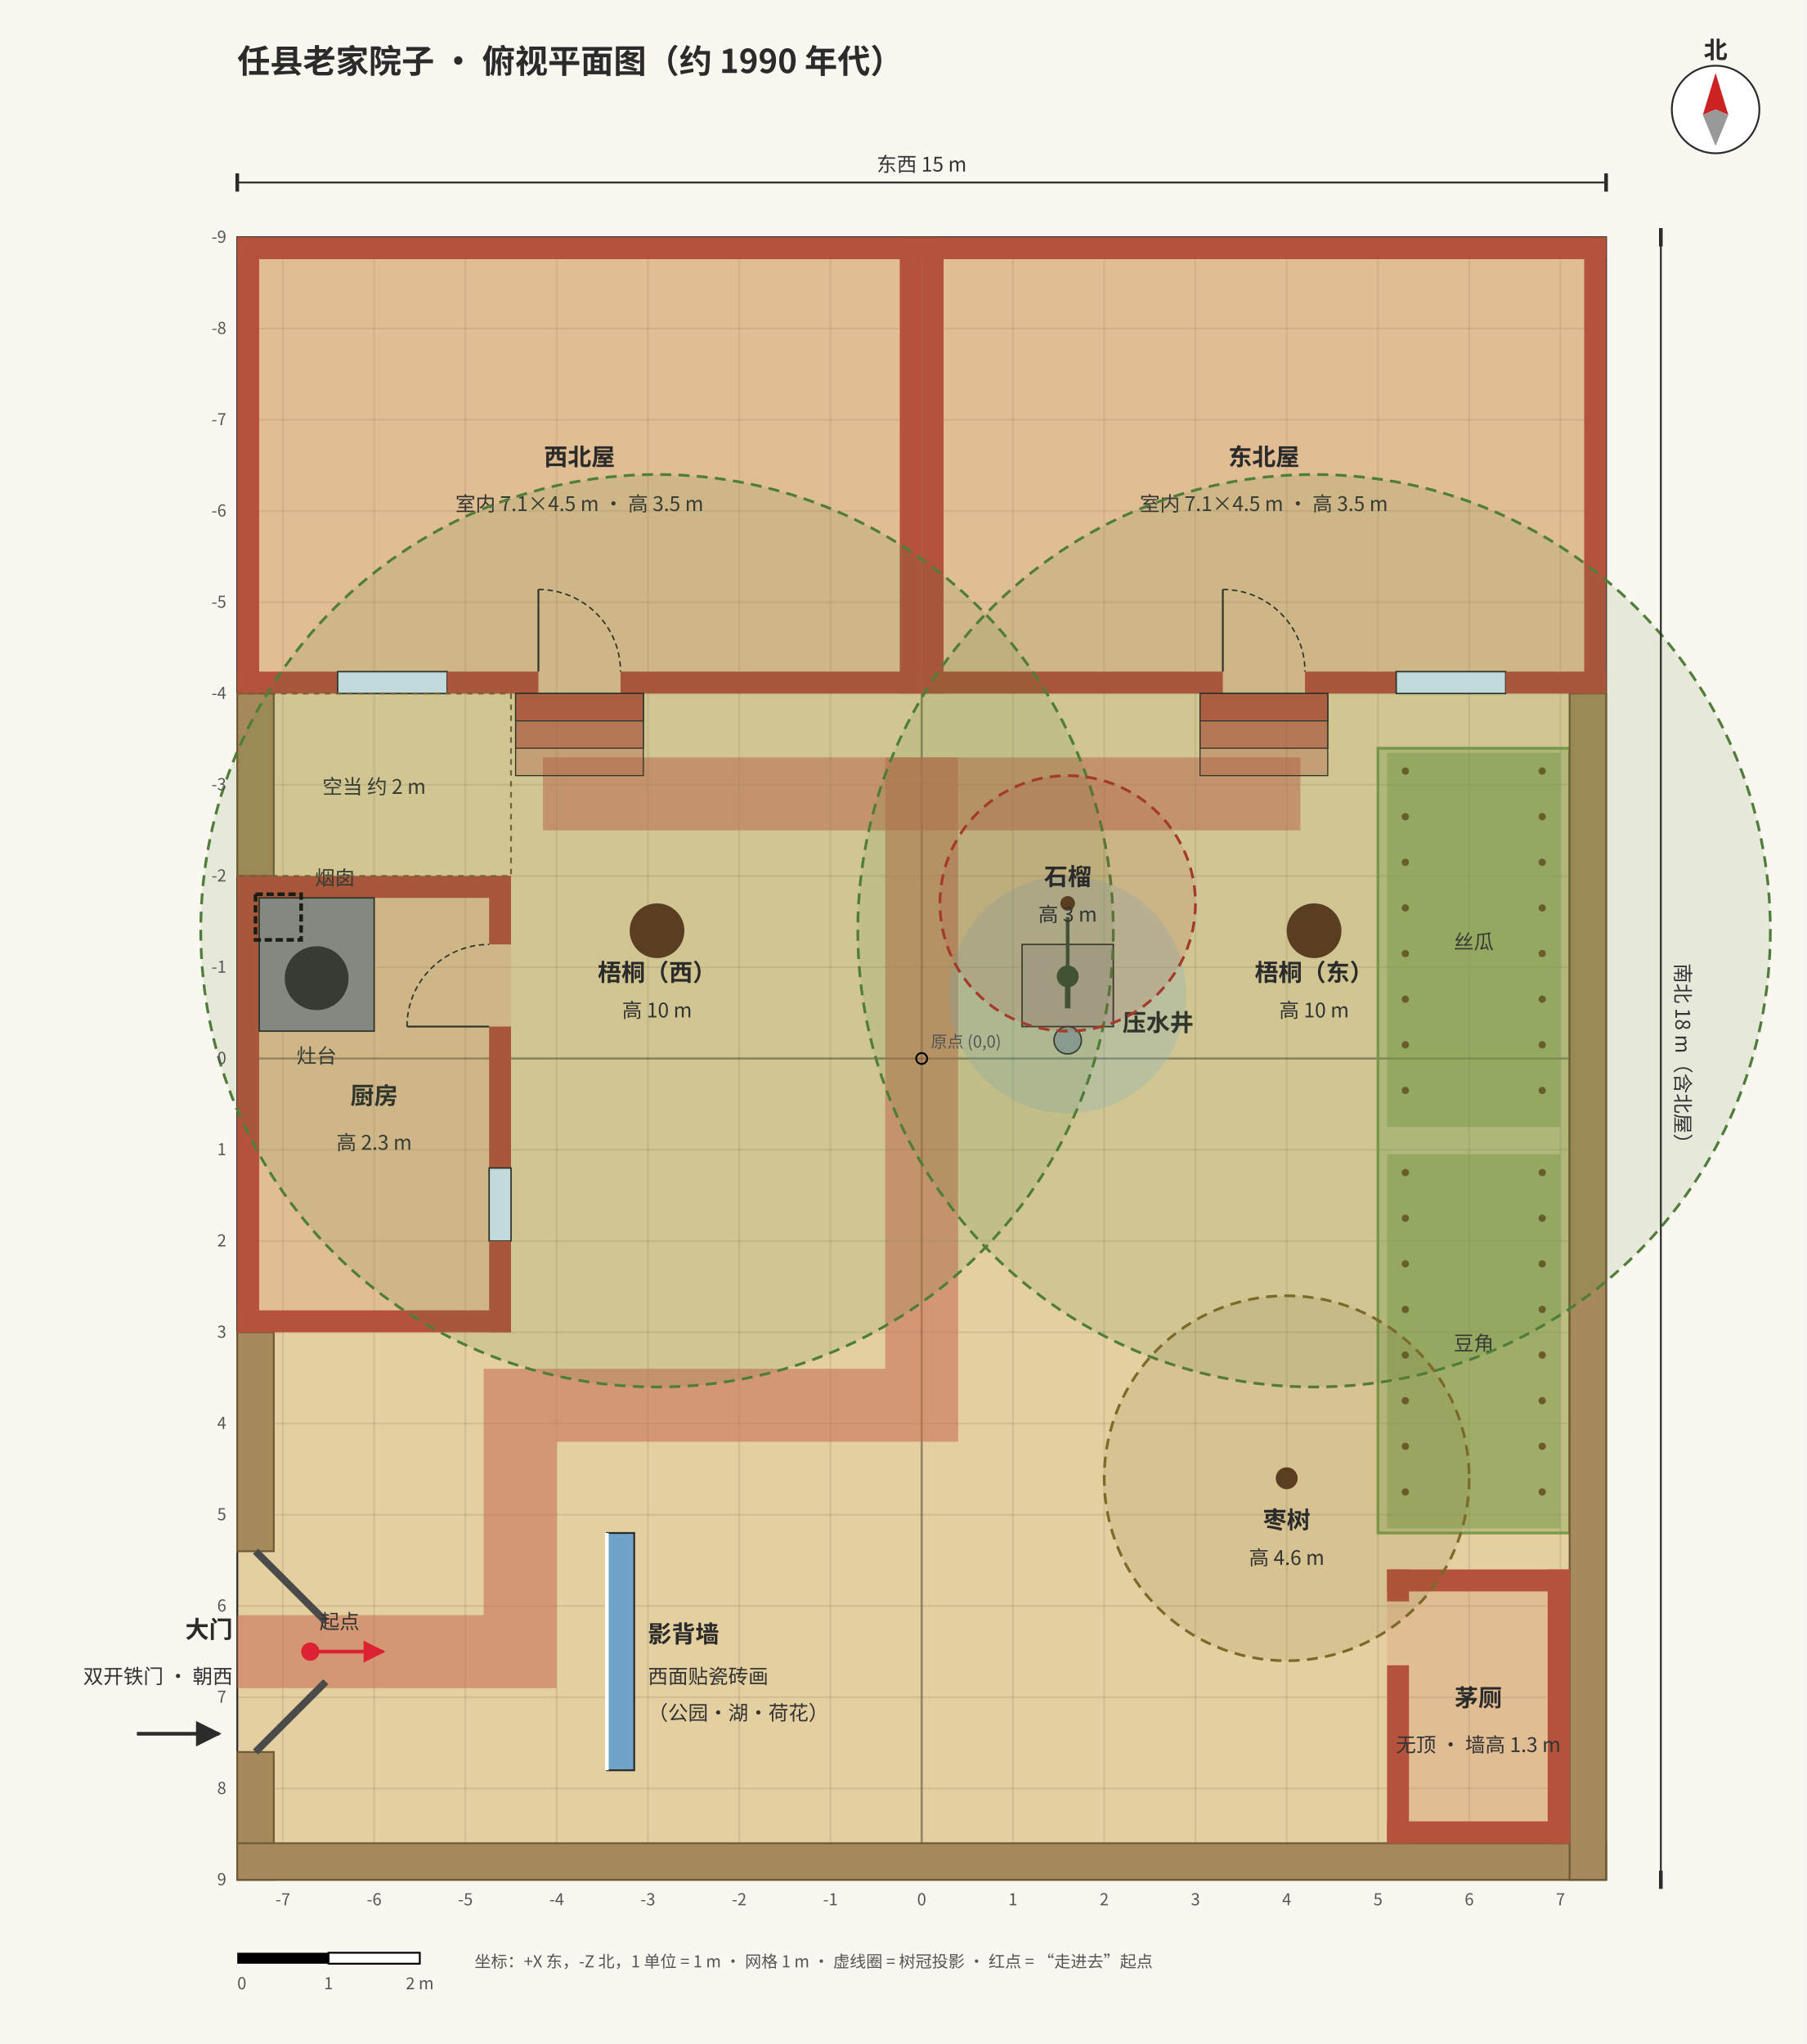
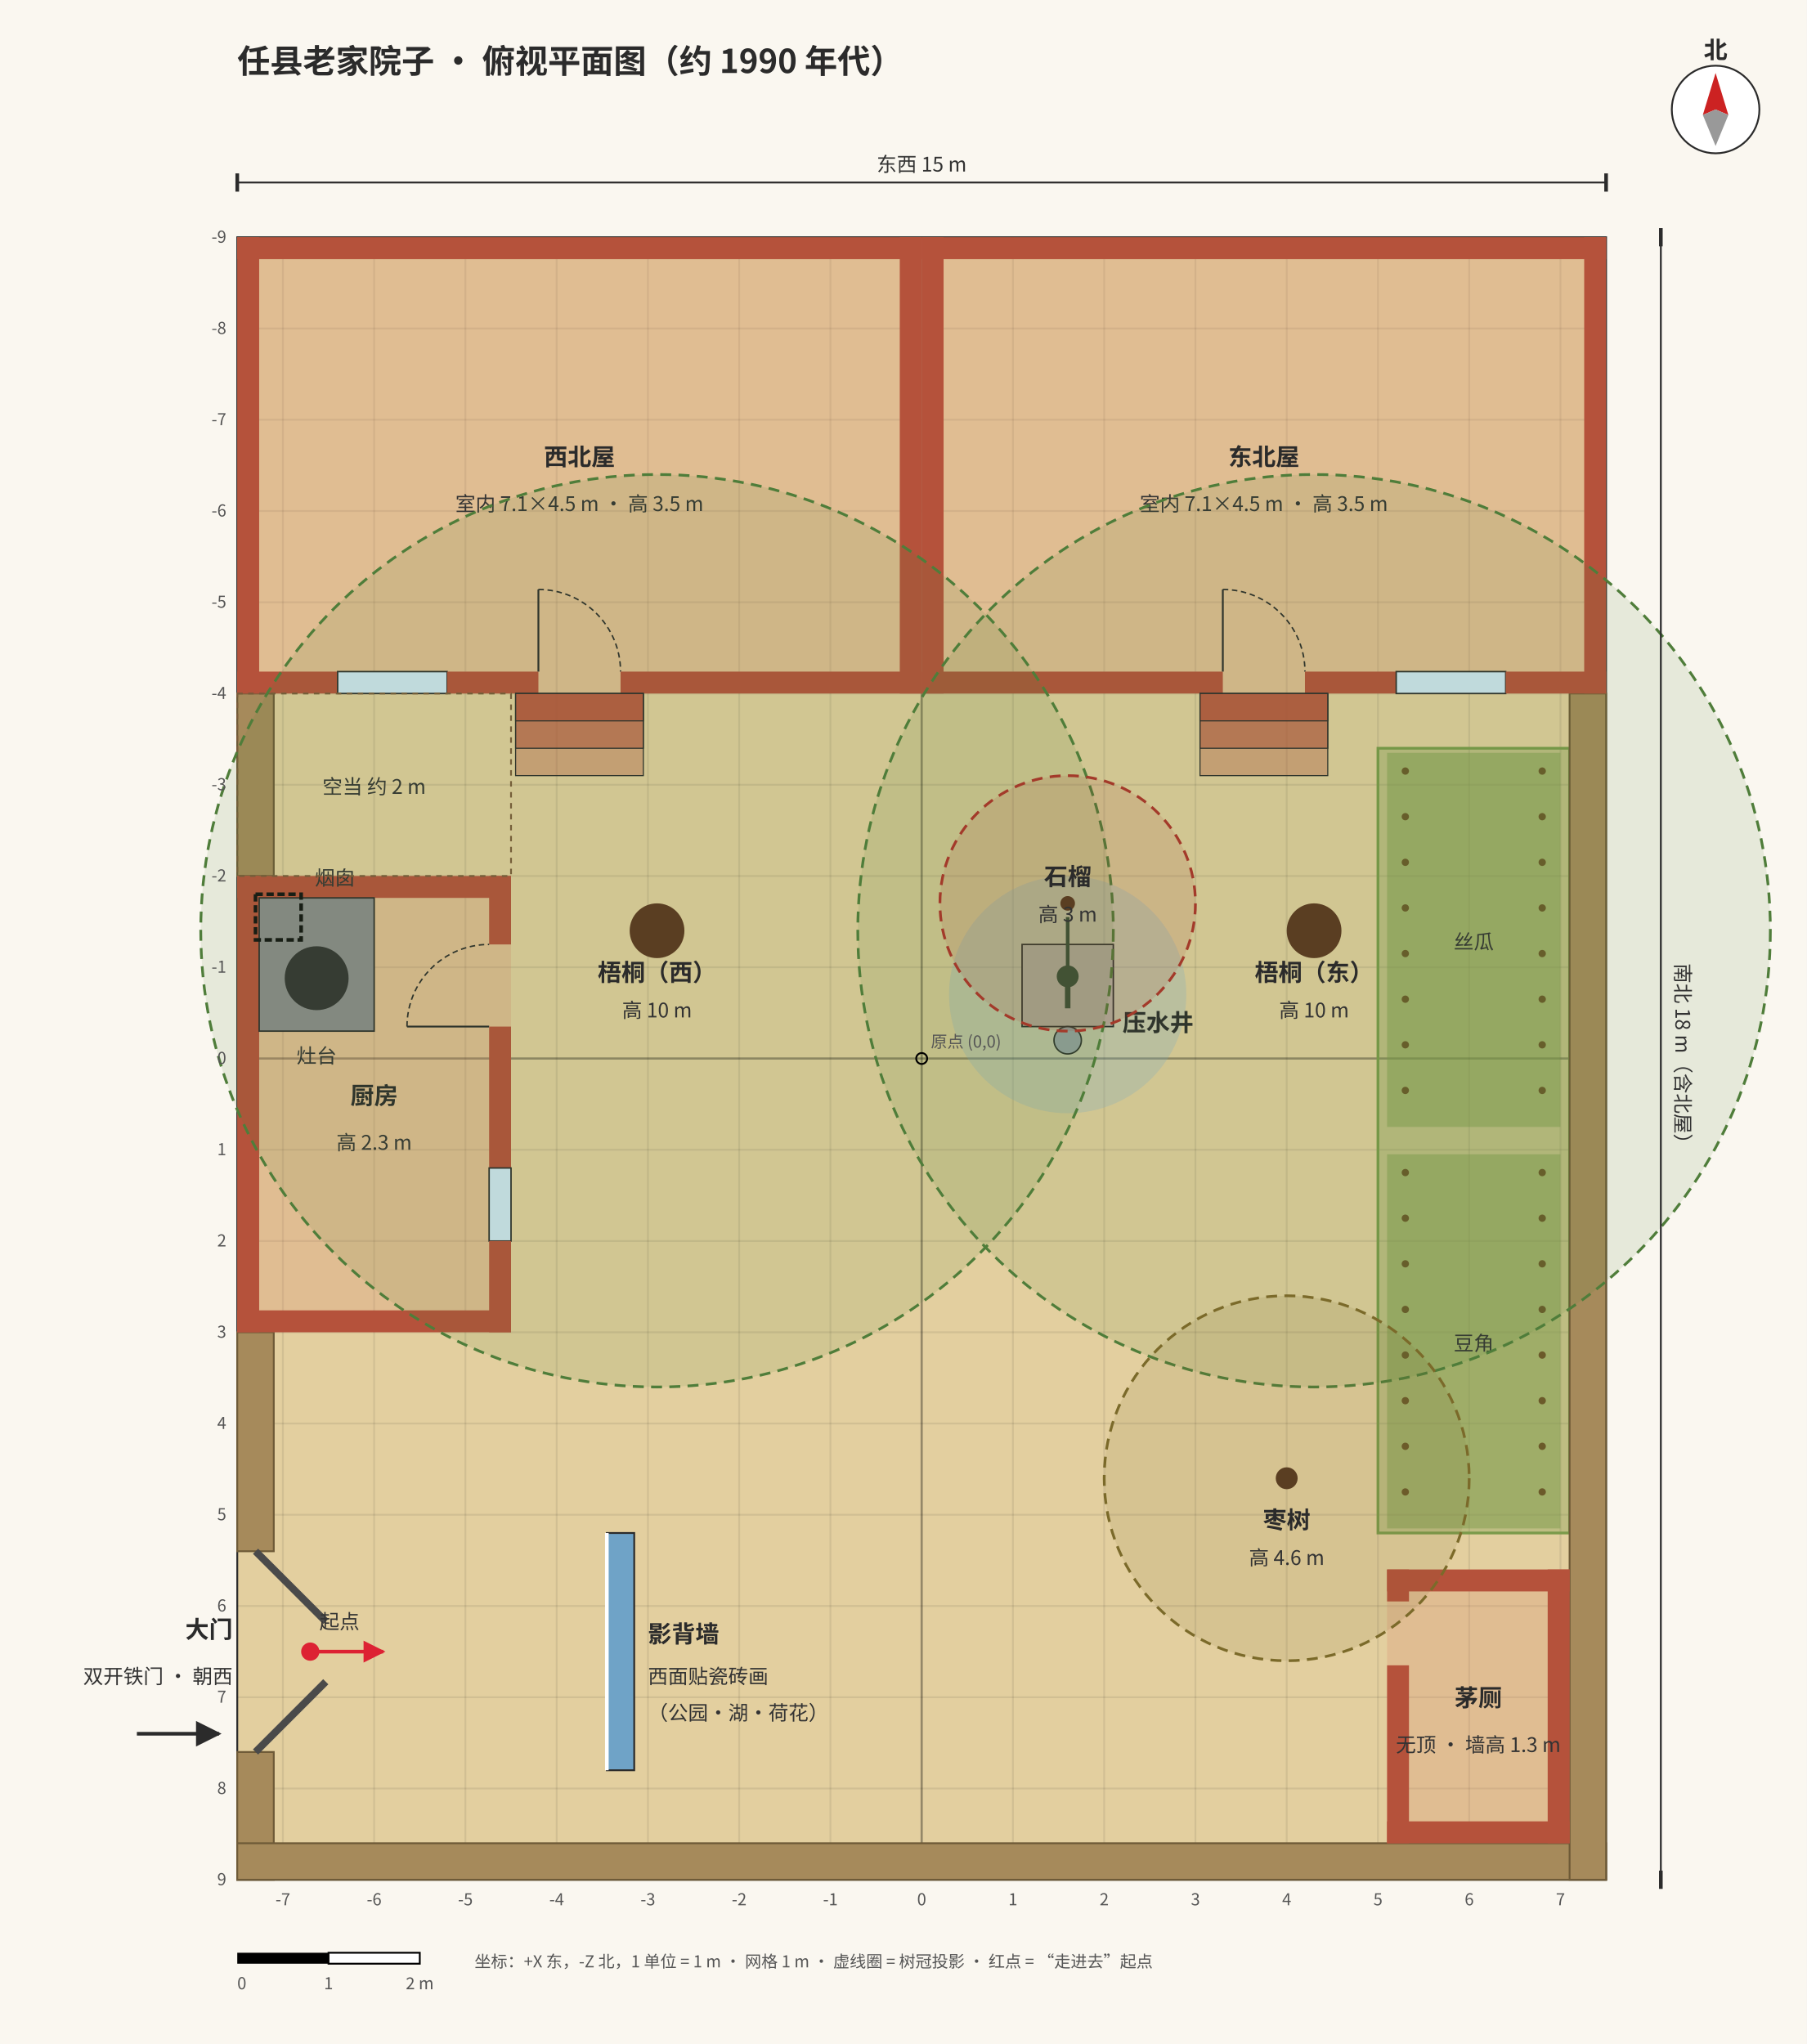
<svg xmlns="http://www.w3.org/2000/svg" width="990" height="1120" viewBox="0 0 990 1120" font-family="'Noto Sans CJK SC','PingFang SC','Microsoft YaHei',sans-serif">
  <defs>
    <marker id="arr" viewBox="0 0 10 10" refX="9" refY="5" markerWidth="7" markerHeight="7" orient="auto">
      <path d="M0,0 L10,5 L0,10 z" fill="#2b2b2b" />
    </marker>
    <marker id="arrR" viewBox="0 0 10 10" refX="9" refY="5" markerWidth="6" markerHeight="6" orient="auto">
      <path d="M0,0 L10,5 L0,10 z" fill="#d23" />
    </marker>
    <marker id="tick" viewBox="0 0 2 10" refX="1" refY="5" markerWidth="2" markerHeight="10">
      <rect width="2" height="10" fill="#2b2b2b" />
    </marker>
    <style>.b{font-size:13px;font-weight:600;fill:#2b2b2b}.s{font-size:11px;fill:#333}.xs{font-size:9px;fill:#555}</style>
  </defs>
  <rect width="100%" height="100%" fill="#faf7f0" />
  <text x="130" y="40" font-size="18" font-weight="700" fill="#2b2b2b">任县老家院子 · 俯视平面图（约 1990 年代）</text>
  <rect x="130" y="130" width="750" height="900" fill="#e3cf9f" stroke="#2b2b2b" stroke-width="1" />
  <line x1="155" y1="130" x2="155" y2="1030" stroke="#000" stroke-opacity="0.08" stroke-width="1" />
  <line x1="205" y1="130" x2="205" y2="1030" stroke="#000" stroke-opacity="0.08" stroke-width="1" />
  <line x1="255" y1="130" x2="255" y2="1030" stroke="#000" stroke-opacity="0.08" stroke-width="1" />
  <line x1="305" y1="130" x2="305" y2="1030" stroke="#000" stroke-opacity="0.08" stroke-width="1" />
  <line x1="355" y1="130" x2="355" y2="1030" stroke="#000" stroke-opacity="0.08" stroke-width="1" />
  <line x1="405" y1="130" x2="405" y2="1030" stroke="#000" stroke-opacity="0.08" stroke-width="1" />
  <line x1="455" y1="130" x2="455" y2="1030" stroke="#000" stroke-opacity="0.08" stroke-width="1" />
  <line x1="505" y1="130" x2="505" y2="1030" stroke="#000" stroke-opacity="0.35" stroke-width="1.2" />
  <line x1="555" y1="130" x2="555" y2="1030" stroke="#000" stroke-opacity="0.08" stroke-width="1" />
  <line x1="605" y1="130" x2="605" y2="1030" stroke="#000" stroke-opacity="0.08" stroke-width="1" />
  <line x1="655" y1="130" x2="655" y2="1030" stroke="#000" stroke-opacity="0.08" stroke-width="1" />
  <line x1="705" y1="130" x2="705" y2="1030" stroke="#000" stroke-opacity="0.08" stroke-width="1" />
  <line x1="755" y1="130" x2="755" y2="1030" stroke="#000" stroke-opacity="0.08" stroke-width="1" />
  <line x1="805" y1="130" x2="805" y2="1030" stroke="#000" stroke-opacity="0.08" stroke-width="1" />
  <line x1="855" y1="130" x2="855" y2="1030" stroke="#000" stroke-opacity="0.08" stroke-width="1" />
  <line x1="130" y1="130" x2="880" y2="130" stroke="#000" stroke-opacity="0.08" stroke-width="1" />
  <line x1="130" y1="180" x2="880" y2="180" stroke="#000" stroke-opacity="0.08" stroke-width="1" />
  <line x1="130" y1="230" x2="880" y2="230" stroke="#000" stroke-opacity="0.08" stroke-width="1" />
  <line x1="130" y1="280" x2="880" y2="280" stroke="#000" stroke-opacity="0.08" stroke-width="1" />
  <line x1="130" y1="330" x2="880" y2="330" stroke="#000" stroke-opacity="0.08" stroke-width="1" />
  <line x1="130" y1="380" x2="880" y2="380" stroke="#000" stroke-opacity="0.08" stroke-width="1" />
  <line x1="130" y1="430" x2="880" y2="430" stroke="#000" stroke-opacity="0.08" stroke-width="1" />
  <line x1="130" y1="480" x2="880" y2="480" stroke="#000" stroke-opacity="0.08" stroke-width="1" />
  <line x1="130" y1="530" x2="880" y2="530" stroke="#000" stroke-opacity="0.08" stroke-width="1" />
  <line x1="130" y1="580" x2="880" y2="580" stroke="#000" stroke-opacity="0.35" stroke-width="1.2" />
  <line x1="130" y1="630" x2="880" y2="630" stroke="#000" stroke-opacity="0.08" stroke-width="1" />
  <line x1="130" y1="680" x2="880" y2="680" stroke="#000" stroke-opacity="0.08" stroke-width="1" />
  <line x1="130" y1="730" x2="880" y2="730" stroke="#000" stroke-opacity="0.08" stroke-width="1" />
  <line x1="130" y1="780" x2="880" y2="780" stroke="#000" stroke-opacity="0.08" stroke-width="1" />
  <line x1="130" y1="830" x2="880" y2="830" stroke="#000" stroke-opacity="0.08" stroke-width="1" />
  <line x1="130" y1="880" x2="880" y2="880" stroke="#000" stroke-opacity="0.08" stroke-width="1" />
  <line x1="130" y1="930" x2="880" y2="930" stroke="#000" stroke-opacity="0.08" stroke-width="1" />
  <line x1="130" y1="980" x2="880" y2="980" stroke="#000" stroke-opacity="0.08" stroke-width="1" />
  <line x1="130" y1="1030" x2="880" y2="1030" stroke="#000" stroke-opacity="0.08" stroke-width="1" />
-   <path d="M150,905 L285,905 L285,770 L505,770 L505,435" fill="none" stroke="#c76a4f" stroke-opacity="0.55" stroke-width="40" stroke-linejoin="miter" stroke-linecap="square" />
-   <path d="M317.5,435 L692.5,435" fill="none" stroke="#c76a4f" stroke-opacity="0.55" stroke-width="40" stroke-linejoin="miter" stroke-linecap="square" />
  <rect x="755" y="410" width="105" height="430" fill="#7a9a4a" fill-opacity="0.35" stroke="#7a9a4a" stroke-width="1.5" />
  <rect x="760" y="412.5" width="95" height="205" fill="#7a9a4a" fill-opacity="0.45" stroke="none" />
  <circle cx="770" cy="422.5" r="2" fill="#6b5a2a" />
  <circle cx="845" cy="422.5" r="2" fill="#6b5a2a" />
  <circle cx="770" cy="447.5" r="2" fill="#6b5a2a" />
  <circle cx="845" cy="447.5" r="2" fill="#6b5a2a" />
  <circle cx="770" cy="472.5" r="2" fill="#6b5a2a" />
  <circle cx="845" cy="472.5" r="2" fill="#6b5a2a" />
  <circle cx="770" cy="497.5" r="2" fill="#6b5a2a" />
  <circle cx="845" cy="497.5" r="2" fill="#6b5a2a" />
  <circle cx="770" cy="522.5" r="2" fill="#6b5a2a" />
  <circle cx="845" cy="522.5" r="2" fill="#6b5a2a" />
  <circle cx="770" cy="547.5" r="2" fill="#6b5a2a" />
  <circle cx="845" cy="547.5" r="2" fill="#6b5a2a" />
  <circle cx="770" cy="572.5" r="2" fill="#6b5a2a" />
  <circle cx="845" cy="572.5" r="2" fill="#6b5a2a" />
  <circle cx="770" cy="597.5" r="2" fill="#6b5a2a" />
  <circle cx="845" cy="597.5" r="2" fill="#6b5a2a" />
  <text x="807.5" y="520" class="s" text-anchor="middle">丝瓜</text>
  <rect x="760" y="632.5" width="95" height="205" fill="#7a9a4a" fill-opacity="0.45" stroke="none" />
  <circle cx="770" cy="642.5" r="2" fill="#6b5a2a" />
  <circle cx="845" cy="642.5" r="2" fill="#6b5a2a" />
  <circle cx="770" cy="667.5" r="2" fill="#6b5a2a" />
  <circle cx="845" cy="667.5" r="2" fill="#6b5a2a" />
  <circle cx="770" cy="692.5" r="2" fill="#6b5a2a" />
  <circle cx="845" cy="692.5" r="2" fill="#6b5a2a" />
  <circle cx="770" cy="717.5" r="2" fill="#6b5a2a" />
  <circle cx="845" cy="717.5" r="2" fill="#6b5a2a" />
  <circle cx="770" cy="742.5" r="2" fill="#6b5a2a" />
  <circle cx="845" cy="742.5" r="2" fill="#6b5a2a" />
  <circle cx="770" cy="767.5" r="2" fill="#6b5a2a" />
  <circle cx="845" cy="767.5" r="2" fill="#6b5a2a" />
  <circle cx="770" cy="792.5" r="2" fill="#6b5a2a" />
  <circle cx="845" cy="792.5" r="2" fill="#6b5a2a" />
  <circle cx="770" cy="817.5" r="2" fill="#6b5a2a" />
  <circle cx="845" cy="817.5" r="2" fill="#6b5a2a" />
  <text x="807.5" y="740" class="s" text-anchor="middle">豆角</text>
  <rect x="130" y="380" width="20" height="100" fill="#a68a5b" stroke="#6e5a37" stroke-width="1" />
  <rect x="130" y="730" width="20" height="120" fill="#a68a5b" stroke="#6e5a37" stroke-width="1" />
  <rect x="130" y="960" width="20" height="70" fill="#a68a5b" stroke="#6e5a37" stroke-width="1" />
  <rect x="130" y="1010" width="750" height="20" fill="#a68a5b" stroke="#6e5a37" stroke-width="1" />
  <rect x="860" y="380" width="20" height="650" fill="#a68a5b" stroke="#6e5a37" stroke-width="1" />
  <rect x="130" y="130" width="375" height="250" fill="#d98a6c" fill-opacity="0.25" stroke="none" />
  <rect x="130" y="130" width="375" height="12" fill="#b5523b" stroke="none" />
  <rect x="130" y="368" width="55" height="12" fill="#b5523b" stroke="none" />
  <rect x="185" y="368" width="60" height="12" fill="#cfe6f2" stroke="#2b2b2b" stroke-width="0.8" />
  <rect x="245" y="368" width="50" height="12" fill="#b5523b" stroke="none" />
  <line x1="295" y1="368" x2="295" y2="323" stroke="#2b2b2b" stroke-width="1" />
  <path d="M295,323 A45,45 0 0 1 340,368" fill="none" stroke="#2b2b2b" stroke-width="0.8" stroke-dasharray="3 2" />
  <rect x="340" y="368" width="165" height="12" fill="#b5523b" stroke="none" />
  <rect x="130" y="130" width="12" height="250" fill="#b5523b" stroke="none" />
  <rect x="493" y="130" width="12" height="250" fill="#b5523b" stroke="none" />
  <text x="317.5" y="255" class="b" text-anchor="middle">西北屋</text>
  <text x="317.5" y="280" class="s" text-anchor="middle">室内 7.1×4.5 m · 高 3.5 m</text>
  <rect x="282.5" y="380" width="70" height="45" fill="#b5523b" fill-opacity="0.35" stroke="#2b2b2b" stroke-width="0.6" />
  <rect x="282.5" y="380" width="70" height="30" fill="#b5523b" fill-opacity="0.55" stroke="#2b2b2b" stroke-width="0.6" />
  <rect x="282.5" y="380" width="70" height="15" fill="#b5523b" fill-opacity="0.75" stroke="#2b2b2b" stroke-width="0.6" />
  <rect x="505" y="130" width="375" height="250" fill="#d98a6c" fill-opacity="0.25" stroke="none" />
  <rect x="505" y="130" width="375" height="12" fill="#b5523b" stroke="none" />
  <rect x="505" y="368" width="165" height="12" fill="#b5523b" stroke="none" />
  <line x1="670" y1="368" x2="670" y2="323" stroke="#2b2b2b" stroke-width="1" />
  <path d="M670,323 A45,45 0 0 1 715,368" fill="none" stroke="#2b2b2b" stroke-width="0.8" stroke-dasharray="3 2" />
  <rect x="715" y="368" width="50" height="12" fill="#b5523b" stroke="none" />
  <rect x="765" y="368" width="60" height="12" fill="#cfe6f2" stroke="#2b2b2b" stroke-width="0.8" />
  <rect x="825" y="368" width="55" height="12" fill="#b5523b" stroke="none" />
  <rect x="505" y="130" width="12" height="250" fill="#b5523b" stroke="none" />
  <rect x="868" y="130" width="12" height="250" fill="#b5523b" stroke="none" />
  <text x="692.5" y="255" class="b" text-anchor="middle">东北屋</text>
  <text x="692.5" y="280" class="s" text-anchor="middle">室内 7.1×4.5 m · 高 3.5 m</text>
  <rect x="657.5" y="380" width="70" height="45" fill="#b5523b" fill-opacity="0.35" stroke="#2b2b2b" stroke-width="0.6" />
  <rect x="657.5" y="380" width="70" height="30" fill="#b5523b" fill-opacity="0.55" stroke="#2b2b2b" stroke-width="0.6" />
  <rect x="657.5" y="380" width="70" height="15" fill="#b5523b" fill-opacity="0.75" stroke="#2b2b2b" stroke-width="0.6" />
  <rect x="130" y="480" width="150" height="250" fill="#d98a6c" fill-opacity="0.25" stroke="none" />
  <rect x="130" y="480" width="150" height="12" fill="#b5523b" stroke="none" />
  <rect x="130" y="718" width="150" height="12" fill="#b5523b" stroke="none" />
  <rect x="130" y="480" width="12" height="250" fill="#b5523b" stroke="none" />
  <rect x="268" y="480" width="12" height="37.5" fill="#b5523b" stroke="none" />
  <line x1="268" y1="562.5" x2="223" y2="562.5" stroke="#2b2b2b" stroke-width="1" />
  <path d="M223,562.5 A45,45 0 0 1 268,517.5" fill="none" stroke="#2b2b2b" stroke-width="0.8" stroke-dasharray="3 2" />
  <rect x="268" y="562.5" width="12" height="77.5" fill="#b5523b" stroke="none" />
  <rect x="268" y="640" width="12" height="40" fill="#cfe6f2" stroke="#2b2b2b" stroke-width="0.8" />
  <rect x="268" y="680" width="12" height="50" fill="#b5523b" stroke="none" />
  <text x="205" y="605" class="b" text-anchor="middle">厨房</text>
  <text x="205" y="630" class="s" text-anchor="middle">高 2.3 m</text>
  <rect x="142" y="492" width="63" height="73" fill="#8a8a8a" stroke="#2b2b2b" stroke-width="0.8" />
  <circle cx="173.5" cy="536" r="17.5" fill="#333" />
  <text x="173.5" y="582.5" class="s" text-anchor="middle">灶台</text>
  <rect x="140" y="490" width="25" height="25" fill="none" stroke="#111" stroke-width="2" stroke-dasharray="4 2" />
  <text x="172.5" y="485" class="s">烟囱</text>
  <rect x="130" y="380" width="150" height="100" fill="none" stroke="#7a5a3a" stroke-width="1" stroke-dasharray="3 3" />
  <text x="205" y="435" class="s" text-anchor="middle">空当 约 2 m</text>
  <rect x="760" y="860" width="100" height="150" fill="#d98a6c" fill-opacity="0.25" stroke="none" />
  <rect x="760" y="860" width="100" height="12" fill="#b5523b" stroke="none" />
  <rect x="760" y="998" width="100" height="12" fill="#b5523b" stroke="none" />
  <rect x="760" y="860" width="12" height="17.5" fill="#b5523b" stroke="none" />
  <rect x="760" y="912.5" width="12" height="97.5" fill="#b5523b" stroke="none" />
  <rect x="848" y="860" width="12" height="150" fill="#b5523b" stroke="none" />
  <text x="810" y="935" class="b" text-anchor="middle">茅厕</text>
  <text x="810" y="960" class="s" text-anchor="middle">无顶 · 墙高 1.3 m</text>
  <line x1="140" y1="850" x2="178.5" y2="888.5" stroke="#4a4a4a" stroke-width="4" />
  <line x1="140" y1="960" x2="178.5" y2="921.5" stroke="#4a4a4a" stroke-width="4" />
  <text x="127.5" y="897.5" class="b" text-anchor="end">大门</text>
  <text x="127.5" y="922.5" class="s" text-anchor="end">双开铁门 · 朝西</text>
  <path d="M75,950 L120,950" stroke="#2b2b2b" stroke-width="2" marker-end="url(#arr)" />
  <rect x="332.5" y="840" width="15" height="130" fill="#6fa3c7" stroke="#2b2b2b" stroke-width="1" />
  <line x1="332.5" y1="840" x2="332.5" y2="970" stroke="#fff" stroke-width="2" />
  <text x="355" y="900" class="b">影背墙</text>
  <text x="355" y="922.5" class="s">西面贴瓷砖画</text>
  <text x="355" y="942.5" class="s">（公园·湖·荷花）</text>
  <circle cx="585" cy="545" r="65" fill="#7fb2d6" fill-opacity="0.25" />
  <rect x="560" y="517.5" width="50" height="45" fill="#b9b4a8" stroke="#2b2b2b" stroke-width="0.8" />
  <circle cx="585" cy="535" r="6" fill="#2f4a35" />
  <line x1="585" y1="535" x2="585" y2="552.5" stroke="#2f4a35" stroke-width="3" />
  <line x1="585" y1="535" x2="585" y2="502.5" stroke="#2f4a35" stroke-width="2" />
  <circle cx="585" cy="570" r="7.5" fill="#9aa3a8" stroke="#2b2b2b" stroke-width="0.8" />
  <text x="615" y="565" class="b">压水井</text>
  <circle cx="360" cy="510" r="250" fill="#4f7d3a" fill-opacity="0.12" stroke="#4f7d3a" stroke-width="1.5" stroke-dasharray="6 4" />
  <circle cx="360" cy="510" r="15" fill="#5a3e22" />
  <text x="360" y="537.5" class="b" text-anchor="middle" fill="#4f7d3a">梧桐（西）</text>
  <text x="360" y="557.5" class="s" text-anchor="middle">高 10 m</text>
  <circle cx="720" cy="510" r="250" fill="#4f7d3a" fill-opacity="0.12" stroke="#4f7d3a" stroke-width="1.5" stroke-dasharray="6 4" />
  <circle cx="720" cy="510" r="15" fill="#5a3e22" />
  <text x="720" y="537.5" class="b" text-anchor="middle" fill="#4f7d3a">梧桐（东）</text>
  <text x="720" y="557.5" class="s" text-anchor="middle">高 10 m</text>
  <circle cx="585" cy="495" r="70" fill="#a33a2a" fill-opacity="0.12" stroke="#a33a2a" stroke-width="1.5" stroke-dasharray="6 4" />
  <circle cx="585" cy="495" r="4" fill="#5a3e22" />
  <text x="585" y="485" class="b" text-anchor="middle" fill="#a33a2a">石榴</text>
  <text x="585" y="505" class="s" text-anchor="middle">高 3 m</text>
  <circle cx="705" cy="810" r="100" fill="#7b6a2a" fill-opacity="0.12" stroke="#7b6a2a" stroke-width="1.5" stroke-dasharray="6 4" />
  <circle cx="705" cy="810" r="6" fill="#5a3e22" />
  <text x="705" y="837.5" class="b" text-anchor="middle" fill="#7b6a2a">枣树</text>
  <text x="705" y="857.5" class="s" text-anchor="middle">高 4.6 m</text>
  <circle cx="170" cy="905" r="5" fill="#d23" />
  <path d="M170,905 L210,905" stroke="#d23" stroke-width="2" marker-end="url(#arrR)" />
  <text x="175" y="892.5" class="s" fill="#d23">起点</text>
  <circle cx="505" cy="580" r="3" fill="none" stroke="#000" />
  <text x="510" y="574" class="xs">原点 (0,0)</text>
  <line x1="130" y1="100" x2="880" y2="100" stroke="#2b2b2b" marker-start="url(#tick)" marker-end="url(#tick)" />
  <text x="505" y="94" class="s" text-anchor="middle">东西 15 m</text>
  <line x1="910" y1="130" x2="910" y2="1030" stroke="#2b2b2b" marker-start="url(#tick)" marker-end="url(#tick)" />
  <text x="918" y="580" class="s" transform="rotate(90 918 580)" text-anchor="middle">南北 18 m（含北屋）</text>
  <text x="155" y="1044" class="xs" text-anchor="middle">-7</text>
  <text x="205" y="1044" class="xs" text-anchor="middle">-6</text>
  <text x="255" y="1044" class="xs" text-anchor="middle">-5</text>
  <text x="305" y="1044" class="xs" text-anchor="middle">-4</text>
  <text x="355" y="1044" class="xs" text-anchor="middle">-3</text>
  <text x="405" y="1044" class="xs" text-anchor="middle">-2</text>
  <text x="455" y="1044" class="xs" text-anchor="middle">-1</text>
  <text x="505" y="1044" class="xs" text-anchor="middle">0</text>
  <text x="555" y="1044" class="xs" text-anchor="middle">1</text>
  <text x="605" y="1044" class="xs" text-anchor="middle">2</text>
  <text x="655" y="1044" class="xs" text-anchor="middle">3</text>
  <text x="705" y="1044" class="xs" text-anchor="middle">4</text>
  <text x="755" y="1044" class="xs" text-anchor="middle">5</text>
  <text x="805" y="1044" class="xs" text-anchor="middle">6</text>
  <text x="855" y="1044" class="xs" text-anchor="middle">7</text>
  <text x="124" y="133" class="xs" text-anchor="end">-9</text>
  <text x="124" y="183" class="xs" text-anchor="end">-8</text>
  <text x="124" y="233" class="xs" text-anchor="end">-7</text>
  <text x="124" y="283" class="xs" text-anchor="end">-6</text>
  <text x="124" y="333" class="xs" text-anchor="end">-5</text>
  <text x="124" y="383" class="xs" text-anchor="end">-4</text>
  <text x="124" y="433" class="xs" text-anchor="end">-3</text>
  <text x="124" y="483" class="xs" text-anchor="end">-2</text>
  <text x="124" y="533" class="xs" text-anchor="end">-1</text>
  <text x="124" y="583" class="xs" text-anchor="end">0</text>
  <text x="124" y="633" class="xs" text-anchor="end">1</text>
  <text x="124" y="683" class="xs" text-anchor="end">2</text>
  <text x="124" y="733" class="xs" text-anchor="end">3</text>
  <text x="124" y="783" class="xs" text-anchor="end">4</text>
  <text x="124" y="833" class="xs" text-anchor="end">5</text>
  <text x="124" y="883" class="xs" text-anchor="end">6</text>
  <text x="124" y="933" class="xs" text-anchor="end">7</text>
  <text x="124" y="983" class="xs" text-anchor="end">8</text>
  <text x="124" y="1033" class="xs" text-anchor="end">9</text>
  <g transform="translate(940,60)">
    <circle r="24" fill="#fff" stroke="#2b2b2b" />
    <path d="M0,-20 L7,3 L0,0 L-7,3 Z" fill="#c22" />
    <path d="M0,20 L7,3 L0,0 L-7,3 Z" fill="#999" />
    <text y="-28" text-anchor="middle" class="b">北</text>
  </g>
  <g transform="translate(130,1070)">
    <rect width="50" height="6" fill="#000" />
    <rect x="50" width="50" height="6" fill="#fff" stroke="#000" />
    <text y="20" class="xs">0</text>
    <text x="50" y="20" class="xs" text-anchor="middle">1</text>
    <text x="100" y="20" class="xs" text-anchor="middle">2 m</text>
    <text x="130" y="8" class="xs">坐标：+X 东，-Z 北，1 单位 = 1 m · 网格 1 m · 虚线圈 = 树冠投影 · 红点 = “走进去”起点</text>
  </g>
</svg>
